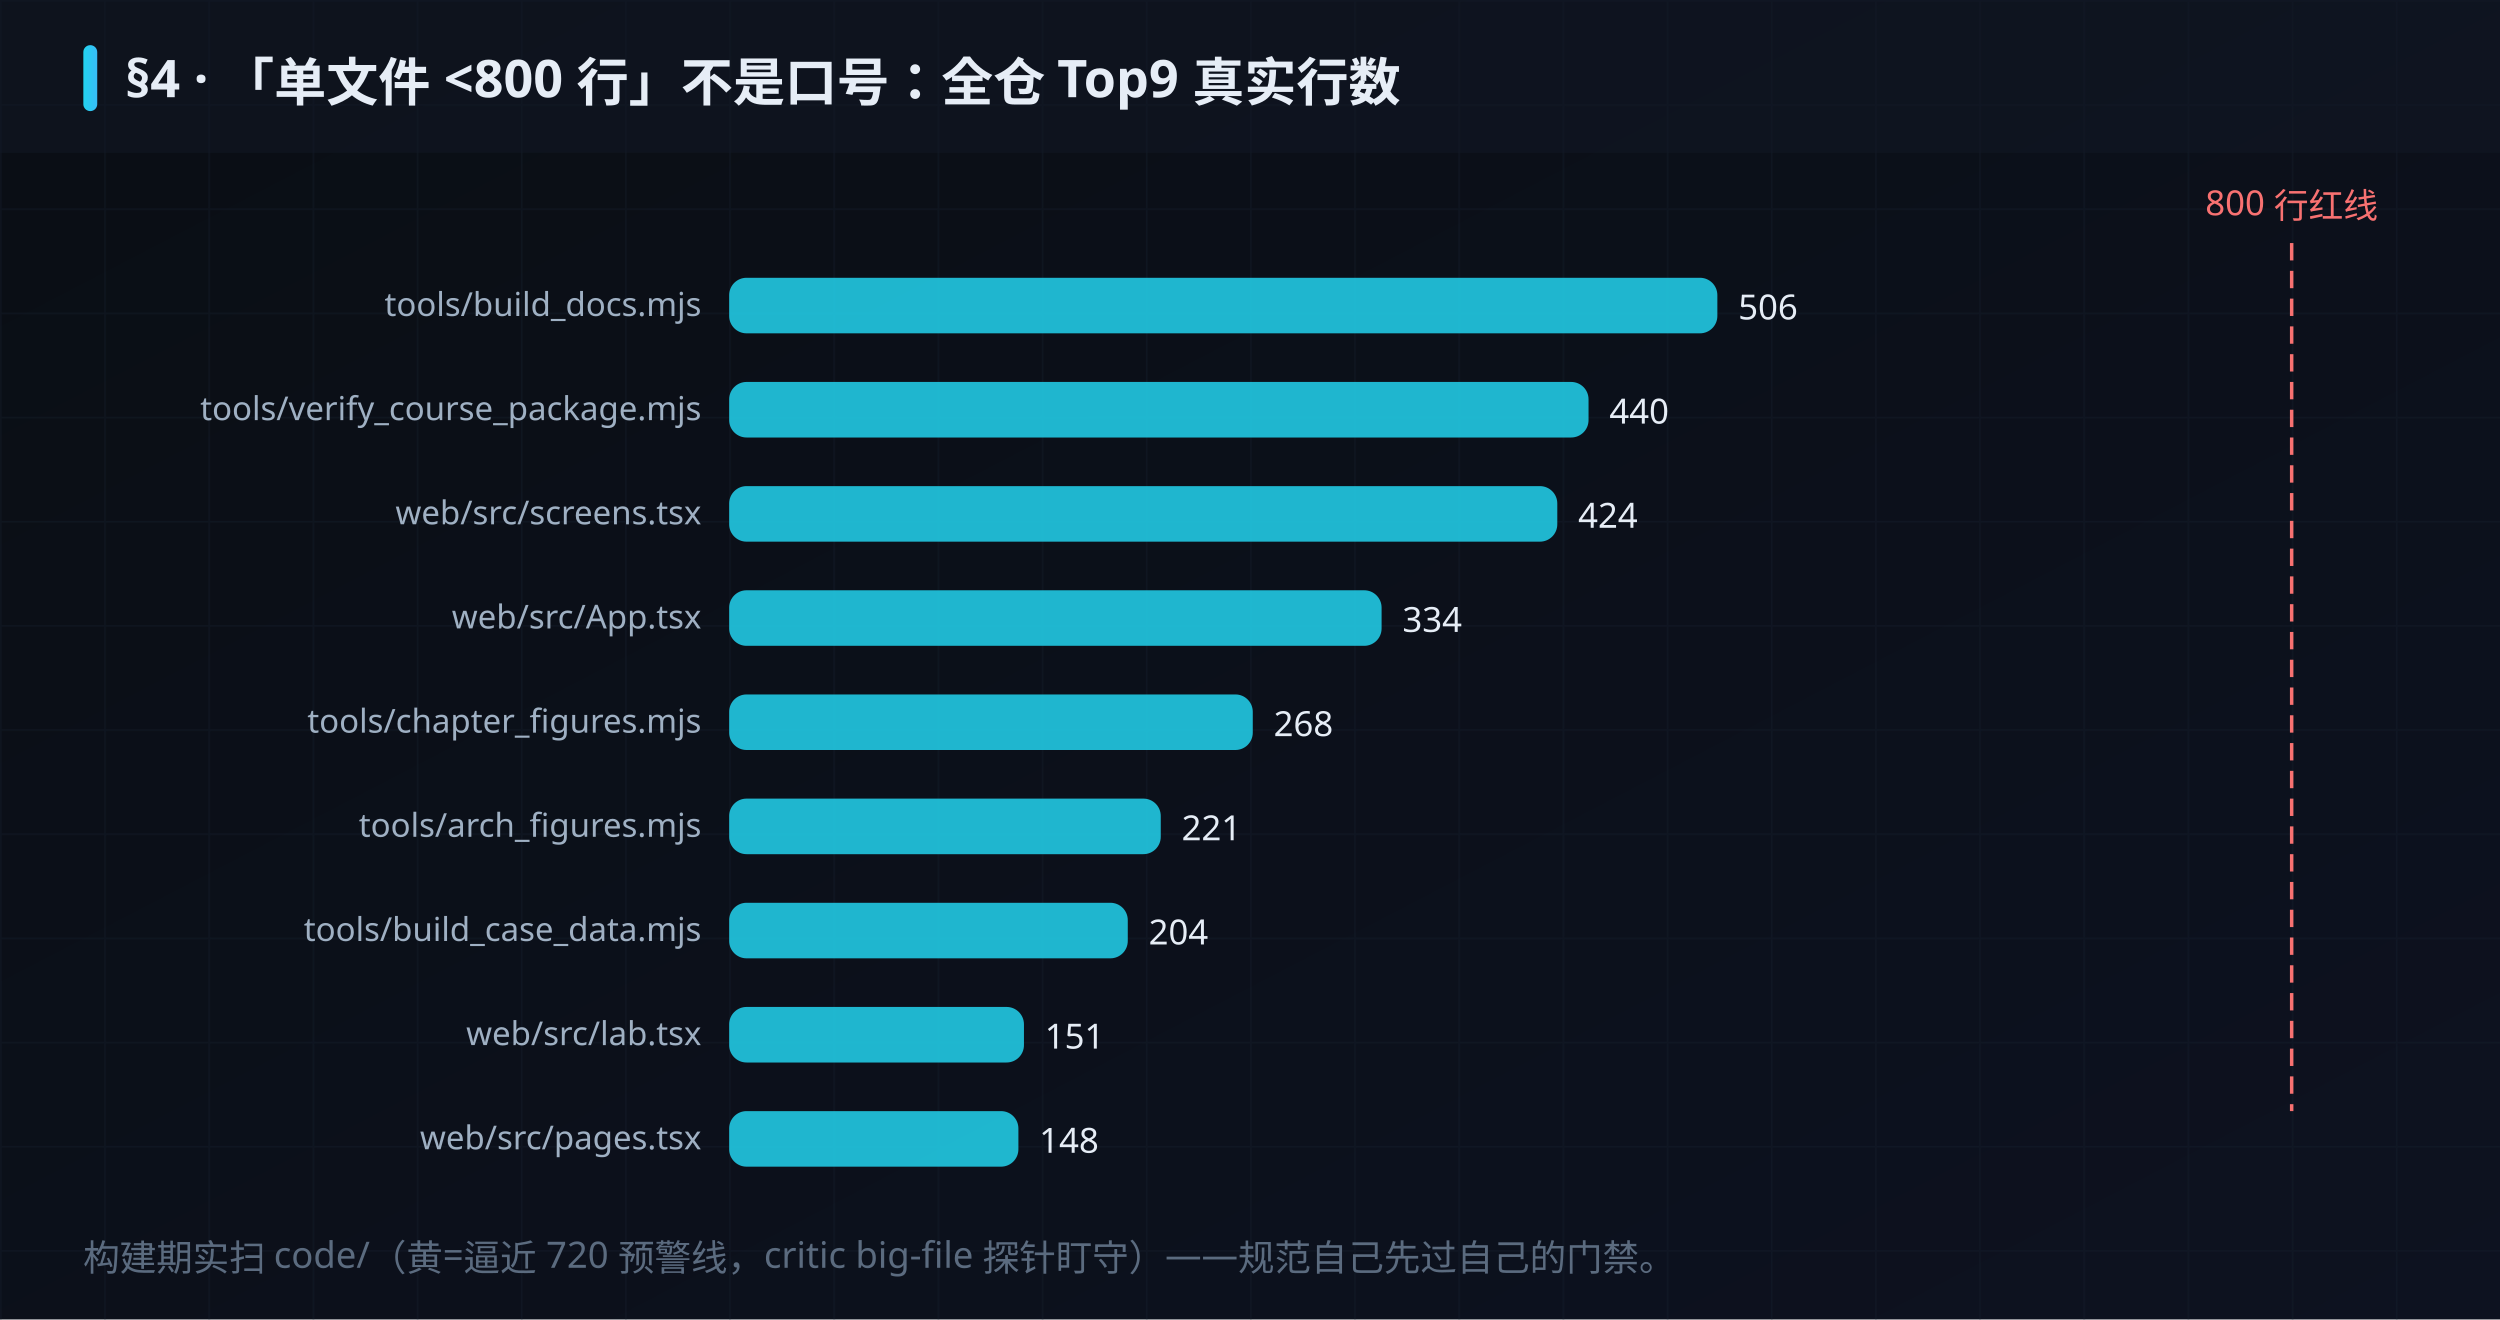
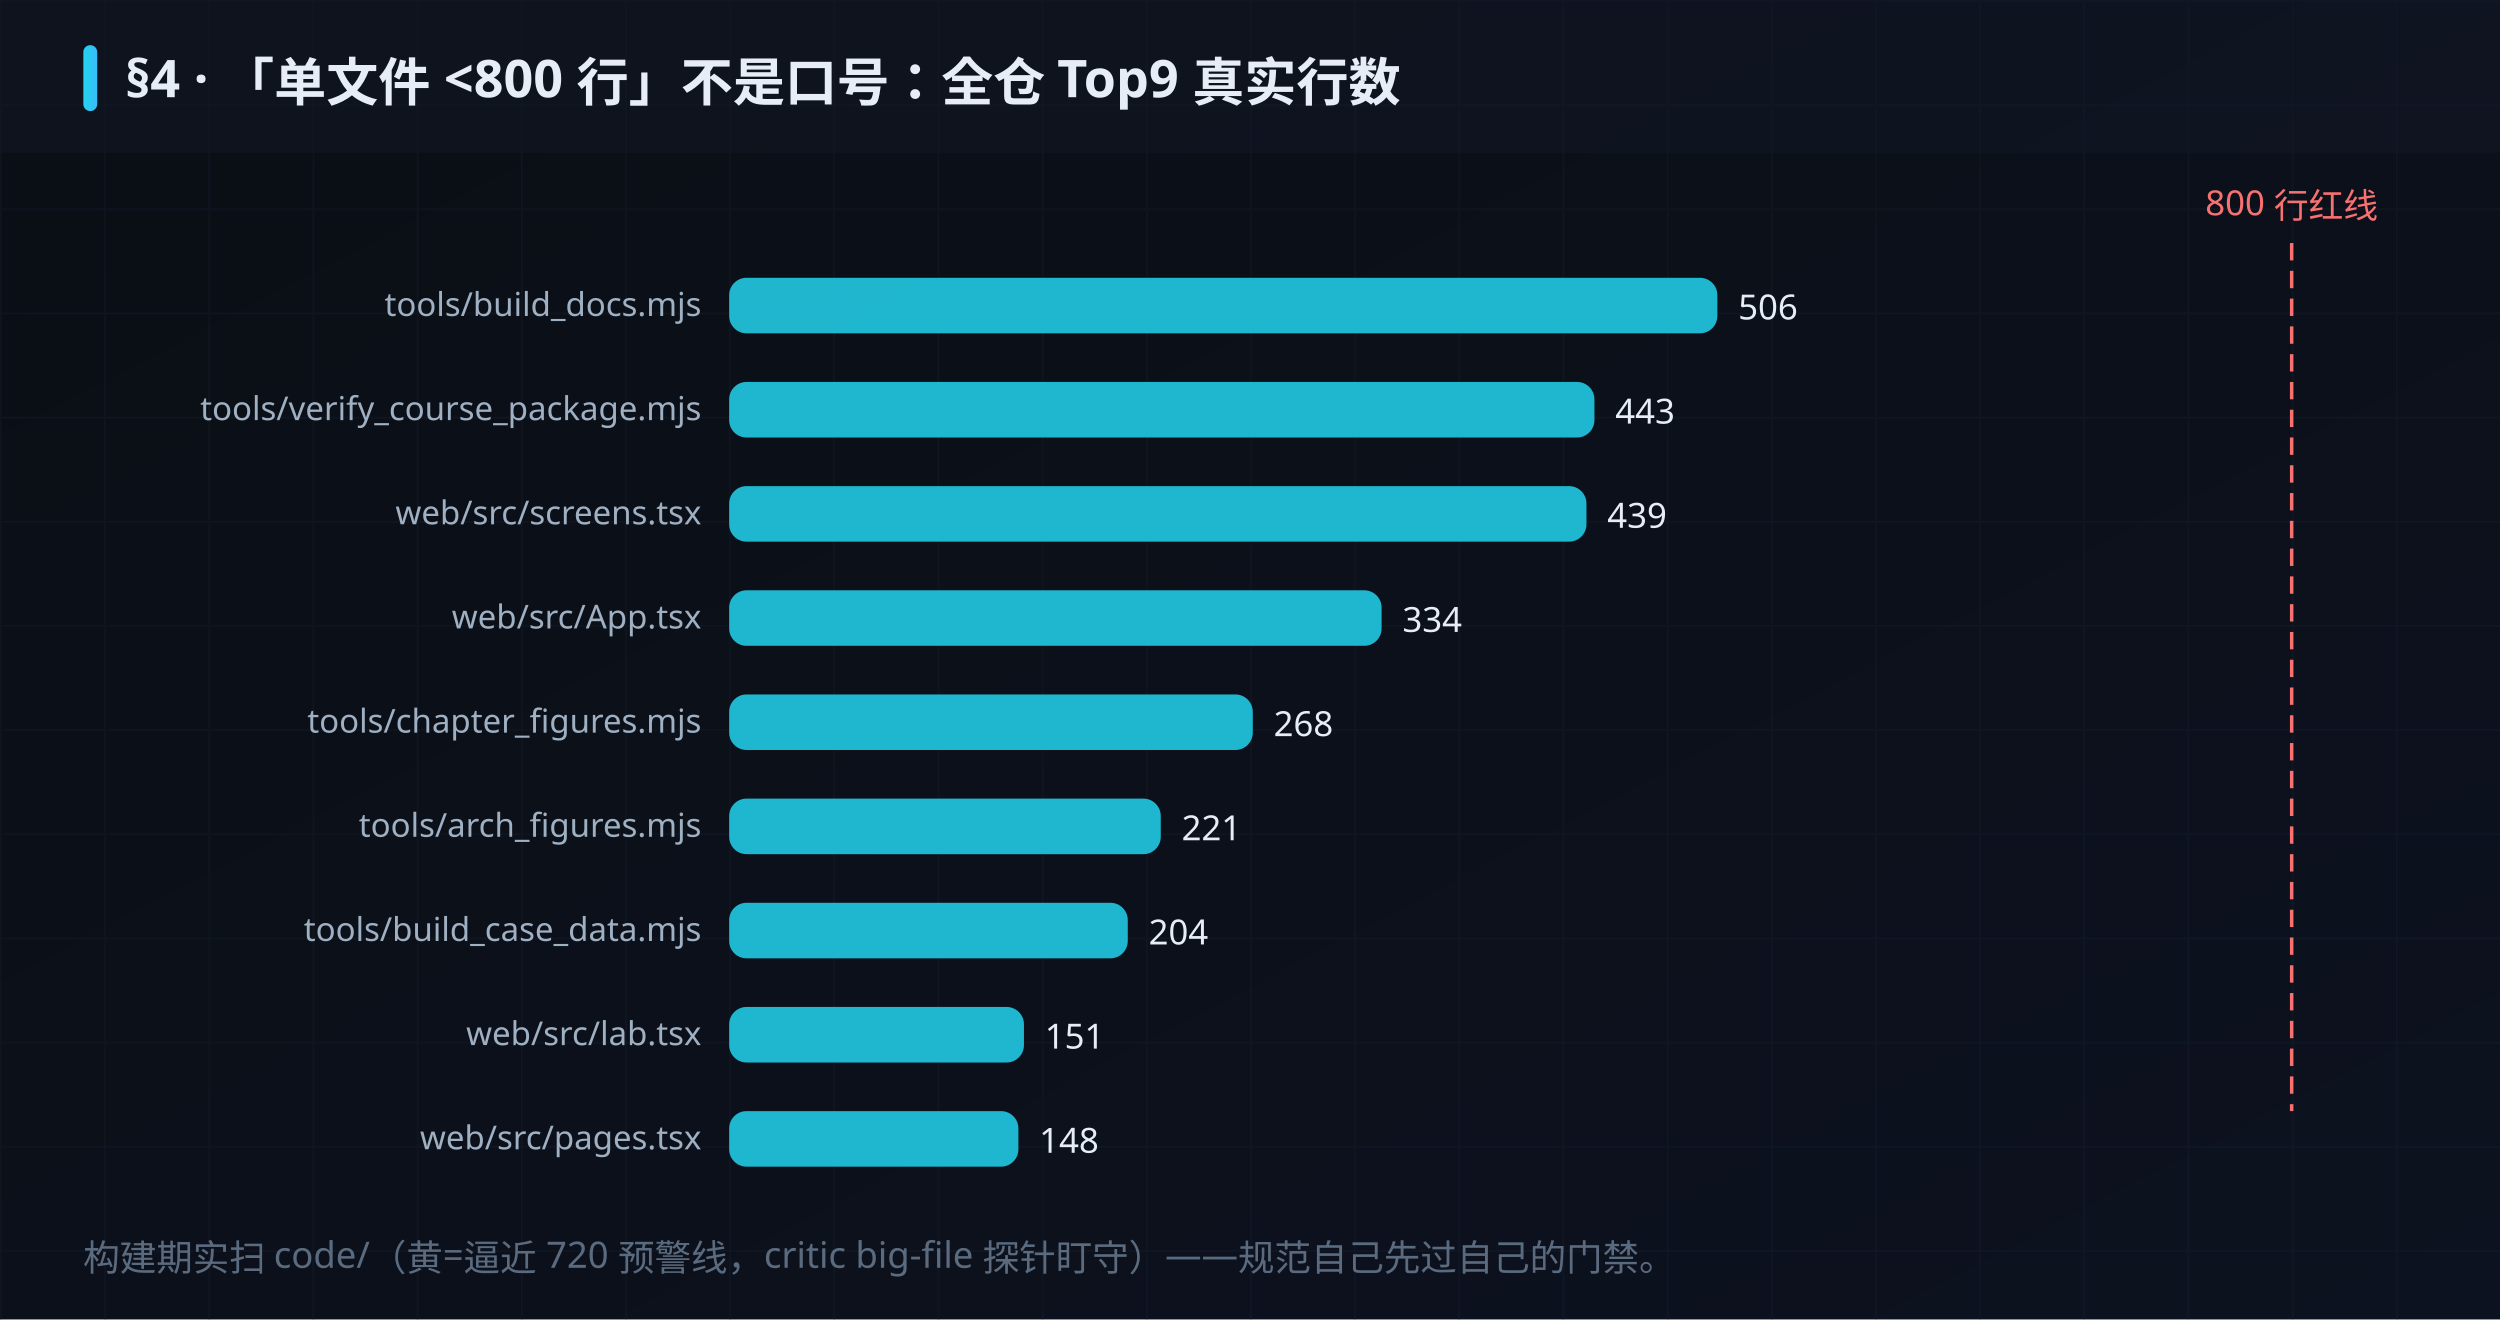
<svg xmlns="http://www.w3.org/2000/svg" viewBox="0 0 720 380" font-family="PingFang SC,Microsoft YaHei,sans-serif">
  <defs>
    <linearGradient id="dbg" x1="0" y1="0" x2="1" y2="1">
      <stop offset="0" stop-color="#0a0e14" />
      <stop offset="1" stop-color="#0d1220" />
    </linearGradient>
    <linearGradient id="dac" x1="0" y1="0" x2="1" y2="0">
      <stop offset="0" stop-color="#22d3ee" />
      <stop offset="1" stop-color="#38bdf8" />
    </linearGradient>
    <pattern id="dgrid" width="30" height="30" patternUnits="userSpaceOnUse">
      <path d="M30 0H0V30" fill="none" stroke="#16202e" stroke-width="1" />
    </pattern>
    <filter id="dsh" x="-20%" y="-20%" width="140%" height="140%">
      <feDropShadow dx="0" dy="1.5" stdDeviation="2.5" flood-color="#000" flood-opacity="0.35" />
    </filter>
  </defs>
  <rect width="720" height="380" fill="url(#dbg)" />
  <rect width="720" height="380" fill="url(#dgrid)" opacity="0.35" />
  <rect x="0" y="0" width="720" height="44" fill="#121826" opacity="0.5" />
  <rect x="24" y="13" width="4" height="19" rx="2" fill="url(#dac)" />
  <text x="36" y="28" font-size="15" font-weight="750" fill="#e6edf6">§4 · 「单文件 &lt;800 行」不是口号：全仓 Top9 真实行数</text>
  <text x="24" y="366" font-size="10.5" fill="#5b6b7f">构建期实扫 code/（黄=逼近 720 预警线，critic big-file 探针盯守）——规范自己先过自己的门禁。</text>
  <line x1="660" y1="70" x2="660" y2="320" stroke="#f87171" stroke-dasharray="5 3" />
  <text x="660" y="62" font-size="10" fill="#f87171" text-anchor="middle">800 行红线</text>
  <text x="202" y="91" font-size="9.5" fill="#9fb0c3" text-anchor="end">tools/build_docs.mjs</text>
  <rect x="210" y="80" width="284.6" height="16" rx="5" fill="#22d3ee" opacity="0.85" />
  <text x="500.6" y="92" font-size="10" fill="#e6edf6">506</text>
  <text x="202" y="121" font-size="9.5" fill="#9fb0c3" text-anchor="end">tools/verify_course_package.mjs</text>
-   <rect x="210" y="110" width="247.5" height="16" rx="5" fill="#22d3ee" opacity="0.85" />
-   <text x="463.5" y="122" font-size="10" fill="#e6edf6">440</text>
+   <rect x="210" y="110" width="249.2" height="16" rx="5" fill="#22d3ee" opacity="0.85" />
+   <text x="465.2" y="122" font-size="10" fill="#e6edf6">443</text>
  <text x="202" y="151" font-size="9.5" fill="#9fb0c3" text-anchor="end">web/src/screens.tsx</text>
-   <rect x="210" y="140" width="238.5" height="16" rx="5" fill="#22d3ee" opacity="0.85" />
-   <text x="454.5" y="152" font-size="10" fill="#e6edf6">424</text>
+   <rect x="210" y="140" width="246.9" height="16" rx="5" fill="#22d3ee" opacity="0.85" />
+   <text x="462.9" y="152" font-size="10" fill="#e6edf6">439</text>
  <text x="202" y="181" font-size="9.5" fill="#9fb0c3" text-anchor="end">web/src/App.tsx</text>
  <rect x="210" y="170" width="187.9" height="16" rx="5" fill="#22d3ee" opacity="0.85" />
  <text x="403.9" y="182" font-size="10" fill="#e6edf6">334</text>
  <text x="202" y="211" font-size="9.5" fill="#9fb0c3" text-anchor="end">tools/chapter_figures.mjs</text>
  <rect x="210" y="200" width="150.8" height="16" rx="5" fill="#22d3ee" opacity="0.85" />
  <text x="366.8" y="212" font-size="10" fill="#e6edf6">268</text>
  <text x="202" y="241" font-size="9.5" fill="#9fb0c3" text-anchor="end">tools/arch_figures.mjs</text>
  <rect x="210" y="230" width="124.3" height="16" rx="5" fill="#22d3ee" opacity="0.85" />
  <text x="340.3" y="242" font-size="10" fill="#e6edf6">221</text>
  <text x="202" y="271" font-size="9.5" fill="#9fb0c3" text-anchor="end">tools/build_case_data.mjs</text>
  <rect x="210" y="260" width="114.8" height="16" rx="5" fill="#22d3ee" opacity="0.85" />
  <text x="330.8" y="272" font-size="10" fill="#e6edf6">204</text>
  <text x="202" y="301" font-size="9.5" fill="#9fb0c3" text-anchor="end">web/src/lab.tsx</text>
  <rect x="210" y="290" width="84.9" height="16" rx="5" fill="#22d3ee" opacity="0.85" />
  <text x="300.9" y="302" font-size="10" fill="#e6edf6">151</text>
  <text x="202" y="331" font-size="9.5" fill="#9fb0c3" text-anchor="end">web/src/pages.tsx</text>
  <rect x="210" y="320" width="83.3" height="16" rx="5" fill="#22d3ee" opacity="0.85" />
  <text x="299.3" y="332" font-size="10" fill="#e6edf6">148</text>
</svg>
